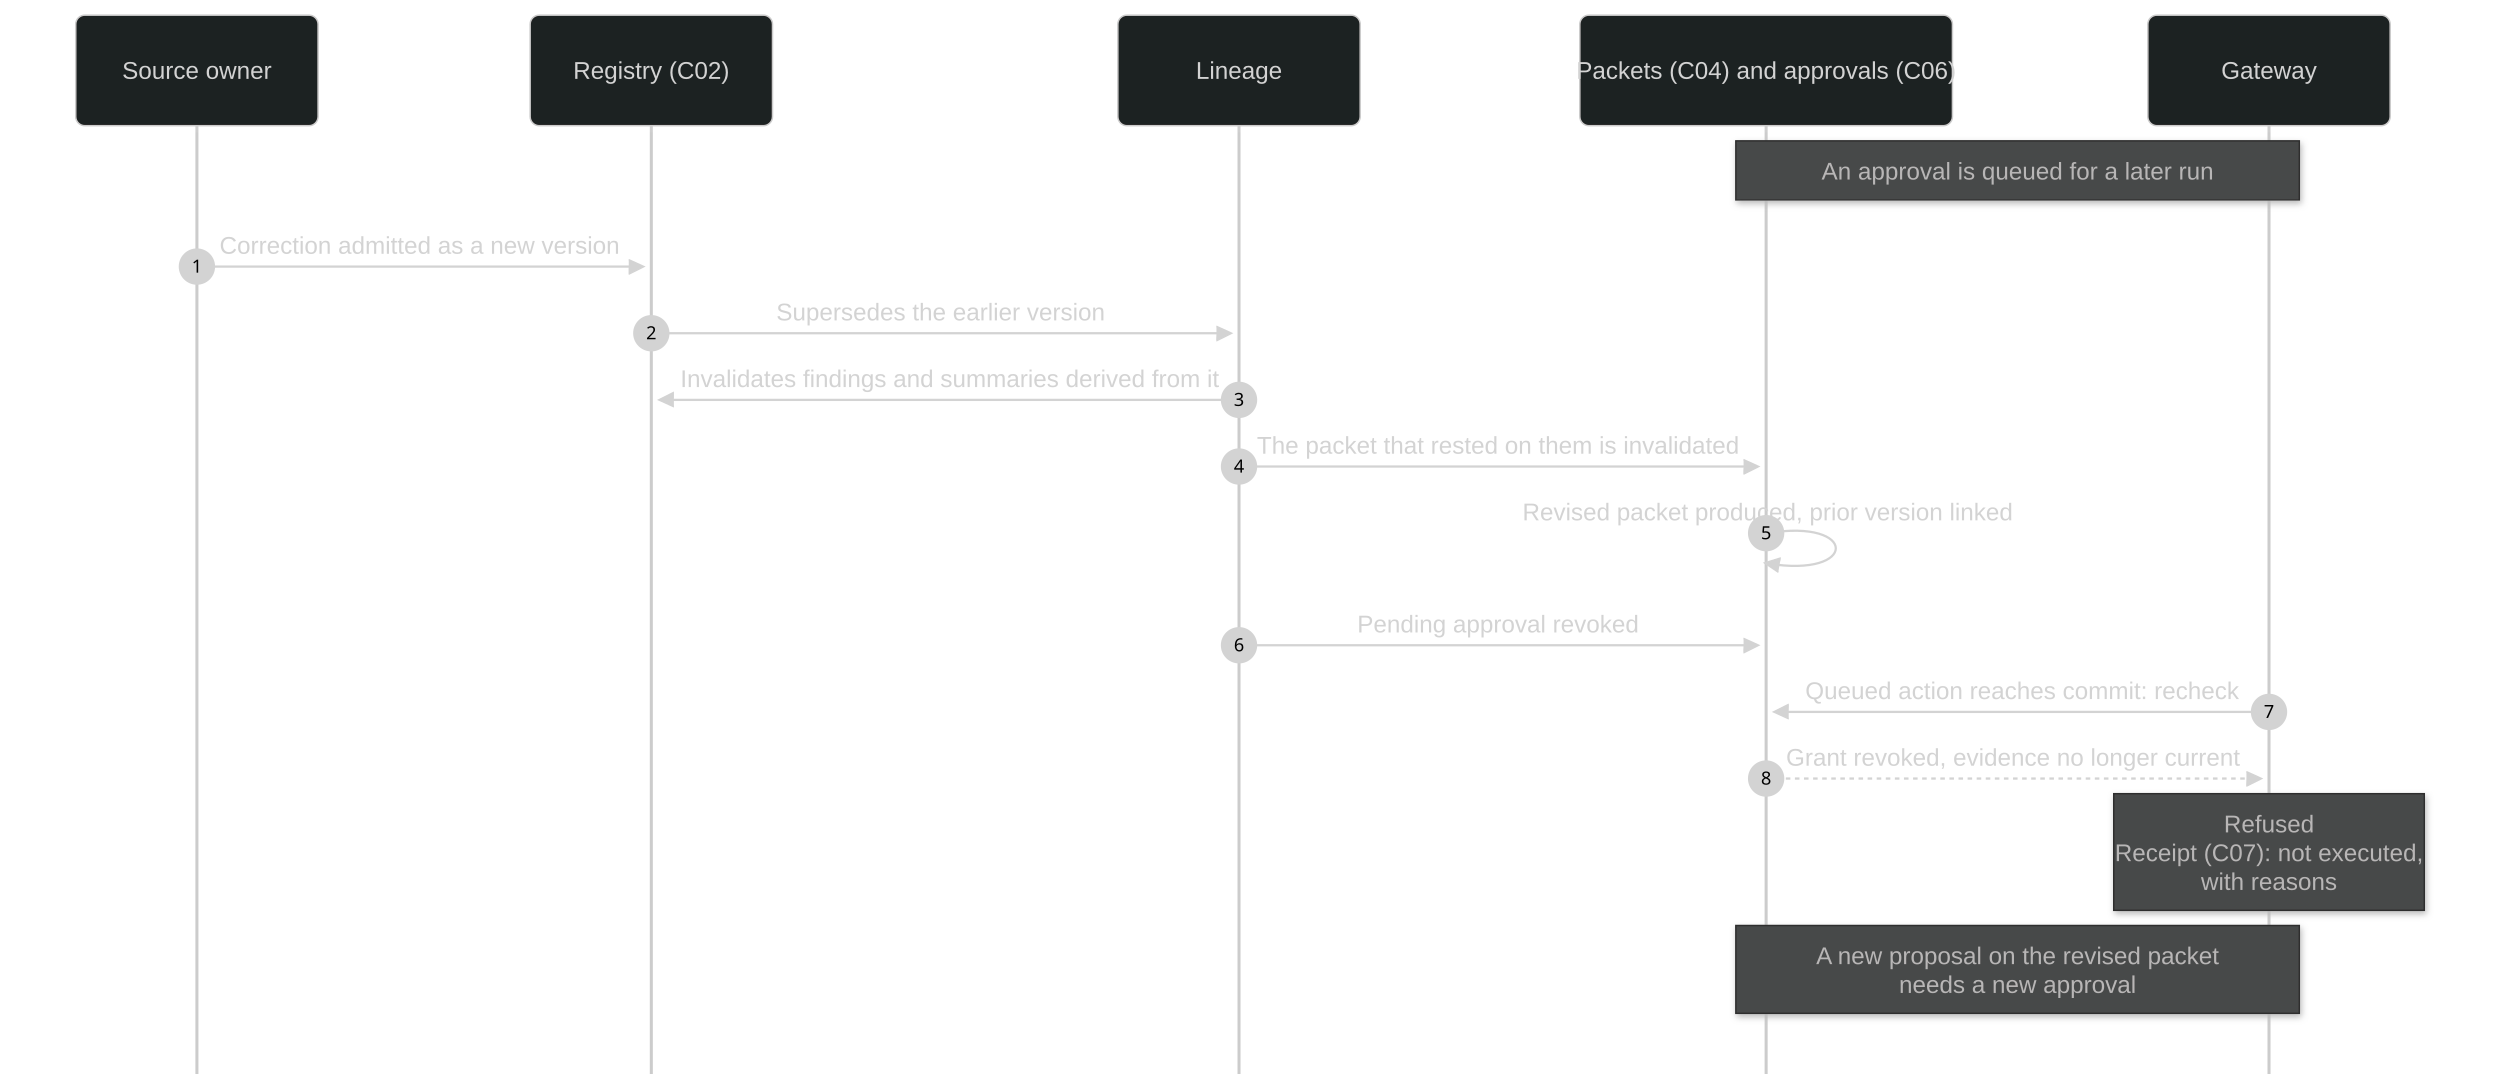
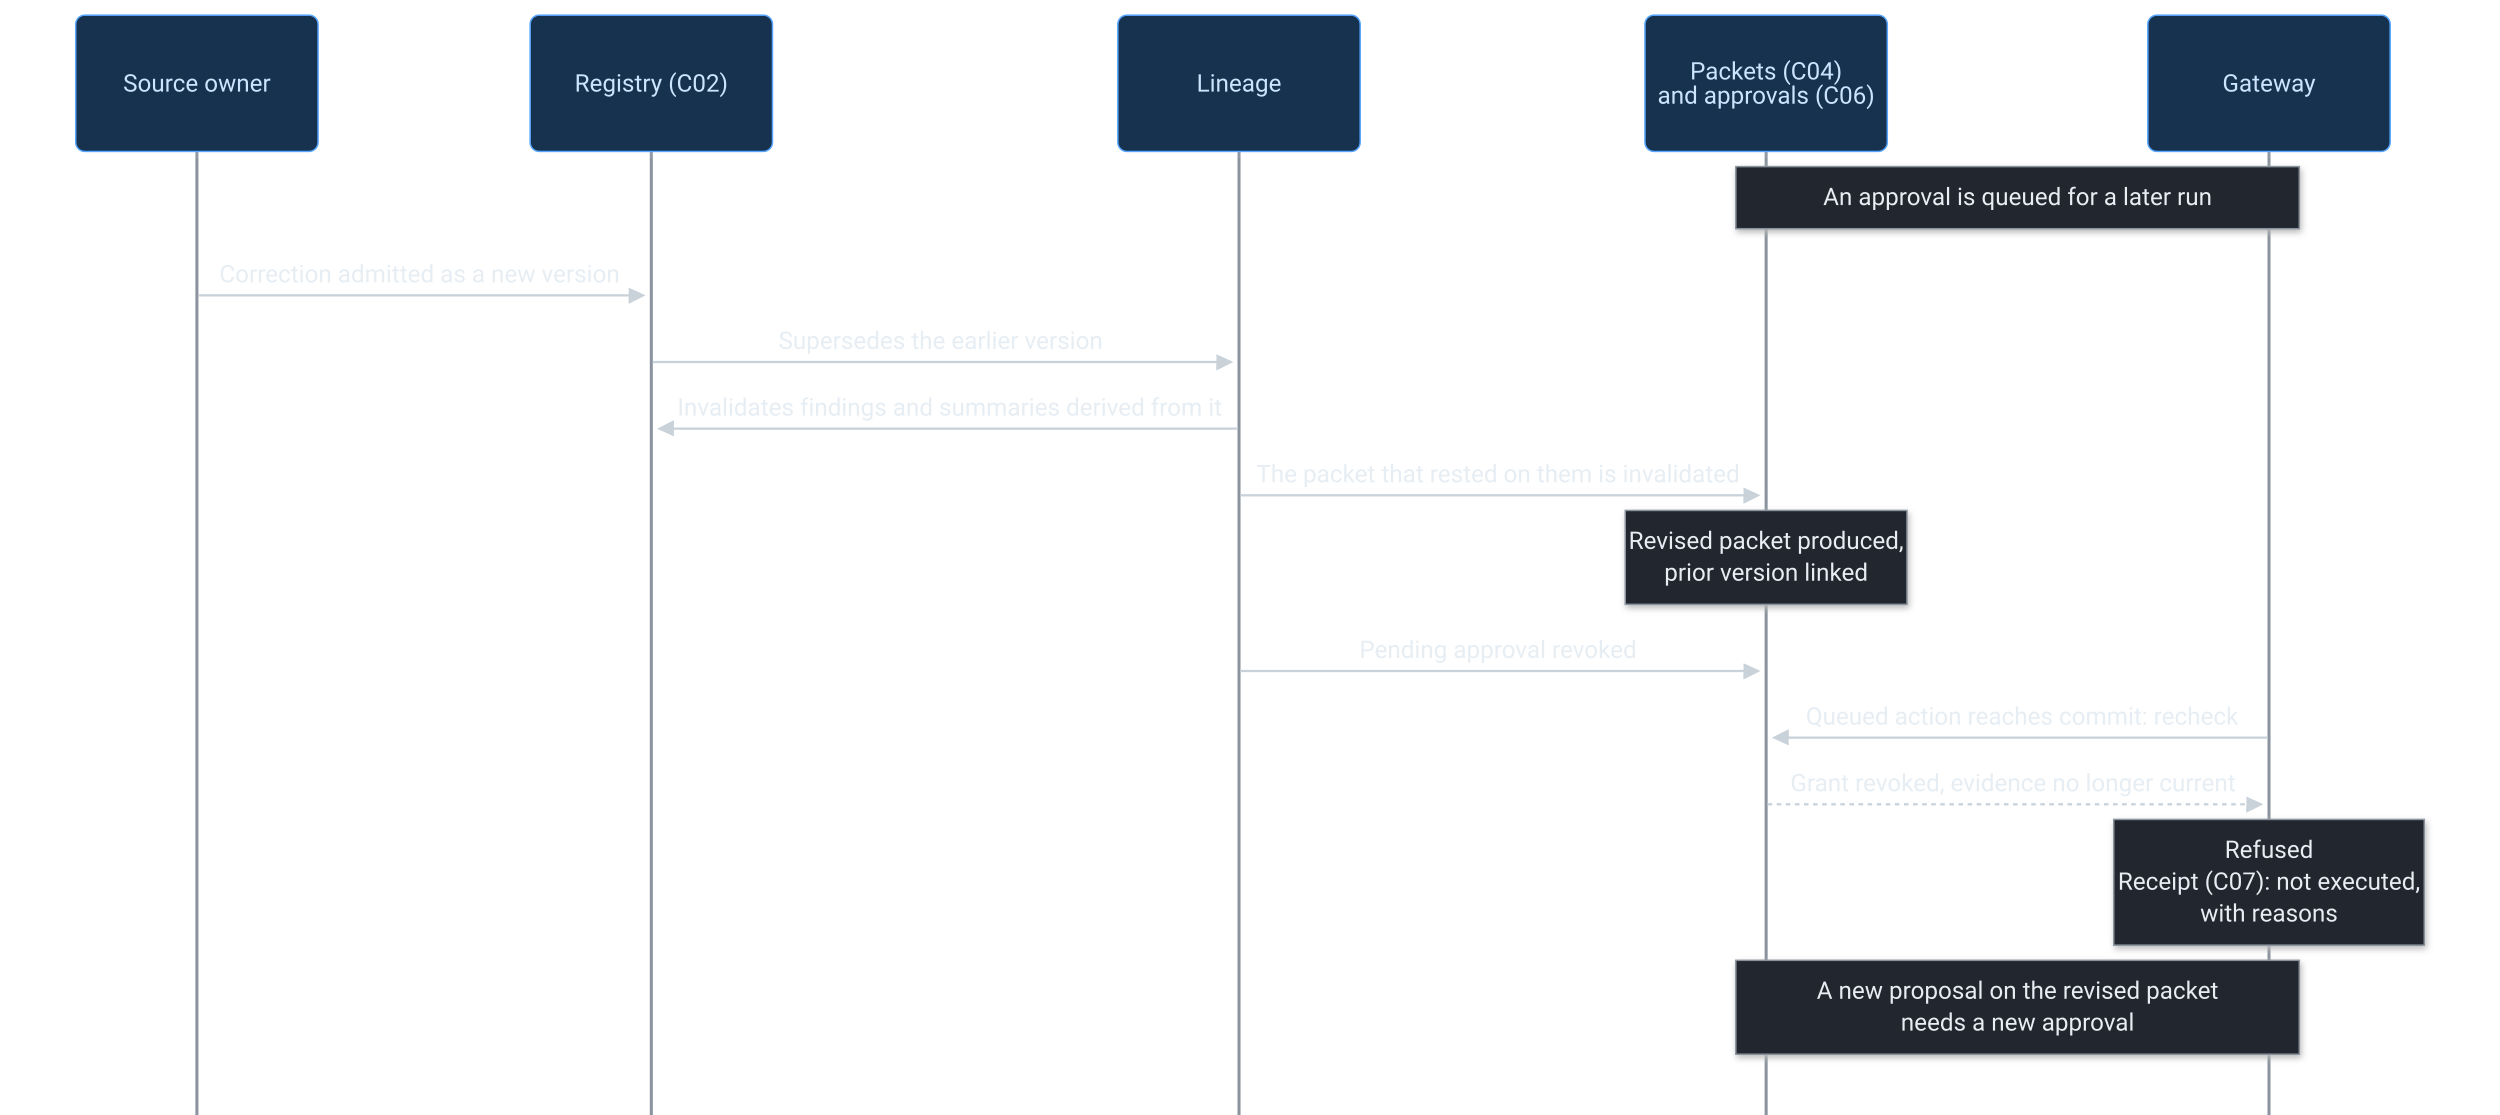
- <svg xmlns="http://www.w3.org/2000/svg" id="my-svg" width="100%" style="max-width: 1650.5px; background-color: rgb(13, 17, 23);" viewBox="-50 -10 1650.5 709" role="graphics-document document" aria-roledescription="sequence" aria-describedby="chart-desc-my-svg" aria-labelledby="chart-title-my-svg">
+ <svg xmlns="http://www.w3.org/2000/svg" id="my-svg" width="100%" style="max-width: 1650.5px; background-color: rgb(13, 17, 23);" viewBox="-50 -10 1650.5 736" role="graphics-document document" aria-roledescription="sequence" aria-describedby="chart-desc-my-svg" aria-labelledby="chart-title-my-svg">
  <g>
-     <line id="actor4" x1="1448" y1="73" x2="1448" y2="2000" class="actor-line 200" stroke-width="0.5px" stroke="#999" name="G" data-et="life-line" data-id="G" />
+     <line id="actor4" x1="1448" y1="90" x2="1448" y2="2000" class="actor-line 200" stroke-width="0.5px" stroke="#999" name="G" data-et="life-line" data-id="G" />
    <g id="root-4" data-look="neo" data-et="participant" data-type="participant" data-id="G">
-       <rect x="1368" y="0" fill="#eaeaea" stroke="#666" width="160" height="73" name="G" rx="6" ry="6" class="actor actor-top" data-look="neo" filter="url(#my-svg-drop-shadow)" />
-       <text x="1448" y="36.5" dominant-baseline="central" alignment-baseline="central" class="actor actor-box" style="text-anchor: middle; font-size: 16px; font-weight: 400;">
+       <rect x="1368" y="0" fill="#eaeaea" stroke="#666" width="160" height="90" name="G" rx="6" ry="6" class="actor actor-top" data-look="neo" filter="url(#my-svg-drop-shadow)" />
+       <text x="1448" y="45" dominant-baseline="central" alignment-baseline="central" class="actor actor-box" style="text-anchor: middle; font-size: 16px; font-weight: 400;">
        <tspan x="1448" dy="0">Gateway</tspan>
      </text>
    </g>
  </g>
  <g>
-     <line id="actor3" x1="1116" y1="73" x2="1116" y2="2000" class="actor-line 200" stroke-width="0.5px" stroke="#999" name="P" data-et="life-line" data-id="P" />
+     <line id="actor3" x1="1116" y1="90" x2="1116" y2="2000" class="actor-line 200" stroke-width="0.5px" stroke="#999" name="P" data-et="life-line" data-id="P" />
    <g id="root-3" data-look="neo" data-et="participant" data-type="participant" data-id="P">
-       <rect x="993" y="0" fill="#eaeaea" stroke="#666" width="246" height="73" name="P" rx="6" ry="6" class="actor actor-top" data-look="neo" filter="url(#my-svg-drop-shadow)" />
-       <text x="1116" y="36.5" dominant-baseline="central" alignment-baseline="central" class="actor actor-box" style="text-anchor: middle; font-size: 16px; font-weight: 400;">
-         <tspan x="1116" dy="0">Packets (C04) and approvals (C06)</tspan>
+       <rect x="1036" y="0" fill="#eaeaea" stroke="#666" width="160" height="90" name="P" rx="6" ry="6" class="actor actor-top" data-look="neo" filter="url(#my-svg-drop-shadow)" />
+       <text x="1116" y="45" dominant-baseline="central" alignment-baseline="central" class="actor actor-box" style="text-anchor: middle; font-size: 16px; font-weight: 400;">
+         <tspan x="1116" dy="-8">Packets (C04)</tspan>
+       </text>
+       <text x="1116" y="45" dominant-baseline="central" alignment-baseline="central" class="actor actor-box" style="text-anchor: middle; font-size: 16px; font-weight: 400;">
+         <tspan x="1116" dy="8">and approvals (C06)</tspan>
      </text>
    </g>
  </g>
  <g>
-     <line id="actor2" x1="768" y1="73" x2="768" y2="2000" class="actor-line 200" stroke-width="0.5px" stroke="#999" name="L" data-et="life-line" data-id="L" />
+     <line id="actor2" x1="768" y1="90" x2="768" y2="2000" class="actor-line 200" stroke-width="0.5px" stroke="#999" name="L" data-et="life-line" data-id="L" />
    <g id="root-2" data-look="neo" data-et="participant" data-type="participant" data-id="L">
-       <rect x="688" y="0" fill="#eaeaea" stroke="#666" width="160" height="73" name="L" rx="6" ry="6" class="actor actor-top" data-look="neo" filter="url(#my-svg-drop-shadow)" />
-       <text x="768" y="36.5" dominant-baseline="central" alignment-baseline="central" class="actor actor-box" style="text-anchor: middle; font-size: 16px; font-weight: 400;">
+       <rect x="688" y="0" fill="#eaeaea" stroke="#666" width="160" height="90" name="L" rx="6" ry="6" class="actor actor-top" data-look="neo" filter="url(#my-svg-drop-shadow)" />
+       <text x="768" y="45" dominant-baseline="central" alignment-baseline="central" class="actor actor-box" style="text-anchor: middle; font-size: 16px; font-weight: 400;">
        <tspan x="768" dy="0">Lineage</tspan>
      </text>
    </g>
  </g>
  <g>
-     <line id="actor1" x1="380" y1="73" x2="380" y2="2000" class="actor-line 200" stroke-width="0.5px" stroke="#999" name="E" data-et="life-line" data-id="E" />
+     <line id="actor1" x1="380" y1="90" x2="380" y2="2000" class="actor-line 200" stroke-width="0.5px" stroke="#999" name="E" data-et="life-line" data-id="E" />
    <g id="root-1" data-look="neo" data-et="participant" data-type="participant" data-id="E">
-       <rect x="300" y="0" fill="#eaeaea" stroke="#666" width="160" height="73" name="E" rx="6" ry="6" class="actor actor-top" data-look="neo" filter="url(#my-svg-drop-shadow)" />
-       <text x="380" y="36.5" dominant-baseline="central" alignment-baseline="central" class="actor actor-box" style="text-anchor: middle; font-size: 16px; font-weight: 400;">
+       <rect x="300" y="0" fill="#eaeaea" stroke="#666" width="160" height="90" name="E" rx="6" ry="6" class="actor actor-top" data-look="neo" filter="url(#my-svg-drop-shadow)" />
+       <text x="380" y="45" dominant-baseline="central" alignment-baseline="central" class="actor actor-box" style="text-anchor: middle; font-size: 16px; font-weight: 400;">
        <tspan x="380" dy="0">Registry (C02)</tspan>
      </text>
    </g>
  </g>
  <g>
-     <line id="actor0" x1="80" y1="73" x2="80" y2="2000" class="actor-line 200" stroke-width="0.5px" stroke="#999" name="S" data-et="life-line" data-id="S" />
+     <line id="actor0" x1="80" y1="90" x2="80" y2="2000" class="actor-line 200" stroke-width="0.5px" stroke="#999" name="S" data-et="life-line" data-id="S" />
    <g id="root-0" data-look="neo" data-et="participant" data-type="participant" data-id="S">
-       <rect x="0" y="0" fill="#eaeaea" stroke="#666" width="160" height="73" name="S" rx="6" ry="6" class="actor actor-top" data-look="neo" filter="url(#my-svg-drop-shadow)" />
-       <text x="80" y="36.5" dominant-baseline="central" alignment-baseline="central" class="actor actor-box" style="text-anchor: middle; font-size: 16px; font-weight: 400;">
+       <rect x="0" y="0" fill="#eaeaea" stroke="#666" width="160" height="90" name="S" rx="6" ry="6" class="actor actor-top" data-look="neo" filter="url(#my-svg-drop-shadow)" />
+       <text x="80" y="45" dominant-baseline="central" alignment-baseline="central" class="actor actor-box" style="text-anchor: middle; font-size: 16px; font-weight: 400;">
        <tspan x="80" dy="0">Source owner</tspan>
      </text>
    </g>
  </g>
-   <style>#my-svg{font-family:"trebuchet ms",verdana,arial,sans-serif;font-size:16px;fill:#ccc;}@keyframes edge-animation-frame{from{stroke-dashoffset:0;}}@keyframes dash{to{stroke-dashoffset:0;}}#my-svg .edge-animation-slow{stroke-dasharray:9,5!important;stroke-dashoffset:900;animation:dash 50s linear infinite;stroke-linecap:round;}#my-svg .edge-animation-fast{stroke-dasharray:9,5!important;stroke-dashoffset:900;animation:dash 20s linear infinite;stroke-linecap:round;}#my-svg .error-icon{fill:#a44141;}#my-svg .error-text{fill:#ddd;stroke:#ddd;}#my-svg .edge-thickness-normal{stroke-width:1px;}#my-svg .edge-thickness-thick{stroke-width:3.5px;}#my-svg .edge-pattern-solid{stroke-dasharray:0;}#my-svg .edge-thickness-invisible{stroke-width:0;fill:none;}#my-svg .edge-pattern-dashed{stroke-dasharray:3;}#my-svg .edge-pattern-dotted{stroke-dasharray:2;}#my-svg .marker{fill:lightgrey;stroke:lightgrey;}#my-svg .marker.cross{stroke:lightgrey;}#my-svg svg{font-family:"trebuchet ms",verdana,arial,sans-serif;font-size:16px;}#my-svg p{margin:0;}#my-svg .actor{stroke:#ccc;fill:#1f2020;stroke-width:1;}#my-svg rect.actor.outer-path[data-look="neo"]{filter:drop-shadow( 1px 2px 2px rgba(185,185,185,1));}#my-svg rect.note[data-look="neo"]{stroke:hsl(180, 0%, 18.353%);fill:hsl(180, 1.587%, 28.353%);filter:drop-shadow( 1px 2px 2px rgba(185,185,185,1));}#my-svg text.actor&gt;tspan{fill:lightgrey;stroke:none;}#my-svg .actor-line{stroke:#ccc;}#my-svg .innerArc{stroke-width:1.5;stroke-dasharray:none;}#my-svg .messageLine0{stroke-width:1.5;stroke-dasharray:none;stroke:lightgrey;}#my-svg .messageLine1{stroke-width:1.5;stroke-dasharray:2,2;stroke:lightgrey;}#my-svg [id$="-arrowhead"] path{fill:lightgrey;stroke:lightgrey;}#my-svg .sequenceNumber{fill:black;}#my-svg [id$="-sequencenumber"]{fill:lightgrey;}#my-svg [id$="-crosshead"] path{fill:lightgrey;stroke:lightgrey;}#my-svg .messageText{fill:lightgrey;stroke:none;}#my-svg .labelBox{stroke:#ccc;fill:#1f2020;filter:drop-shadow( 1px 2px 2px rgba(185,185,185,1));}#my-svg .labelText,#my-svg .labelText&gt;tspan{fill:lightgrey;stroke:none;}#my-svg .loopText,#my-svg .loopText&gt;tspan{fill:lightgrey;stroke:none;}#my-svg .sectionTitle,#my-svg .sectionTitle&gt;tspan{fill:lightgrey;stroke:none;}#my-svg .loopLine{stroke-width:2px;stroke-dasharray:2,2;stroke:#ccc;fill:#ccc;}#my-svg .note{stroke:hsl(180, 0%, 18.353%);fill:hsl(180, 1.587%, 28.353%);}#my-svg .noteText,#my-svg .noteText&gt;tspan{fill:rgb(183.848, 181.552, 181.552);stroke:none;}#my-svg .activation0{fill:hsl(180, 1.587%, 28.353%);stroke:#ccc;}#my-svg .activation1{fill:hsl(180, 1.587%, 28.353%);stroke:#ccc;}#my-svg .activation2{fill:hsl(180, 1.587%, 28.353%);stroke:#ccc;}#my-svg .actorPopupMenu{position:absolute;}#my-svg .actorPopupMenuPanel{position:absolute;fill:#1f2020;box-shadow:0px 8px 16px 0px rgba(0,0,0,0.2);filter:drop-shadow(3px 5px 2px rgb(0 0 0 / 0.4));}#my-svg .actor-man circle,#my-svg line{fill:#1f2020;stroke-width:2px;}#my-svg g rect.rect{filter:drop-shadow( 1px 2px 2px rgba(185,185,185,1));stroke:#ccc;}#my-svg .node .neo-node{stroke:#ccc;}#my-svg [data-look="neo"].node rect,#my-svg [data-look="neo"].cluster rect,#my-svg [data-look="neo"].node polygon{stroke:url(#my-svg-gradient);filter:drop-shadow( 1px 2px 2px rgba(185,185,185,1));}#my-svg [data-look="neo"].swimlane.cluster rect{filter:none;}#my-svg [data-look="neo"].node path{stroke:url(#my-svg-gradient);stroke-width:1px;}#my-svg [data-look="neo"].node .outer-path{filter:drop-shadow( 1px 2px 2px rgba(185,185,185,1));}#my-svg [data-look="neo"].node .neo-line path{stroke:#ccc;filter:none;}#my-svg [data-look="neo"].node circle{stroke:url(#my-svg-gradient);filter:drop-shadow( 1px 2px 2px rgba(185,185,185,1));}#my-svg [data-look="neo"].node circle .state-start{fill:#000000;}#my-svg [data-look="neo"].icon-shape .icon{fill:url(#my-svg-gradient);filter:drop-shadow( 1px 2px 2px rgba(185,185,185,1));}#my-svg [data-look="neo"].icon-shape .icon-neo path{stroke:url(#my-svg-gradient);filter:drop-shadow( 1px 2px 2px rgba(185,185,185,1));}#my-svg :root{--mermaid-font-family:"trebuchet ms",verdana,arial,sans-serif;}</style>
+   <style>#my-svg{font-family:-apple-system,'Segoe UI',Roboto,Helvetica,Arial,sans-serif;font-size:16px;fill:#E6EDF3;}@keyframes edge-animation-frame{from{stroke-dashoffset:0;}}@keyframes dash{to{stroke-dashoffset:0;}}#my-svg .edge-animation-slow{stroke-dasharray:9,5!important;stroke-dashoffset:900;animation:dash 50s linear infinite;stroke-linecap:round;}#my-svg .edge-animation-fast{stroke-dasharray:9,5!important;stroke-dashoffset:900;animation:dash 20s linear infinite;stroke-linecap:round;}#my-svg .error-icon{fill:#a44141;}#my-svg .error-text{fill:#ddd;stroke:#ddd;}#my-svg .edge-thickness-normal{stroke-width:1px;}#my-svg .edge-thickness-thick{stroke-width:3.5px;}#my-svg .edge-pattern-solid{stroke-dasharray:0;}#my-svg .edge-thickness-invisible{stroke-width:0;fill:none;}#my-svg .edge-pattern-dashed{stroke-dasharray:3;}#my-svg .edge-pattern-dotted{stroke-dasharray:2;}#my-svg .marker{fill:#8B949E;stroke:#8B949E;}#my-svg .marker.cross{stroke:#8B949E;}#my-svg svg{font-family:-apple-system,'Segoe UI',Roboto,Helvetica,Arial,sans-serif;font-size:16px;}#my-svg p{margin:0;}#my-svg .actor{stroke:#58A6FF;fill:#12304F;stroke-width:1;}#my-svg rect.actor.outer-path[data-look="neo"]{filter:drop-shadow( 1px 2px 2px rgba(185,185,185,1));}#my-svg rect.note[data-look="neo"]{stroke:#8B949E;fill:#21262D;filter:drop-shadow( 1px 2px 2px rgba(185,185,185,1));}#my-svg text.actor&gt;tspan{fill:#CDE4FF;stroke:none;}#my-svg .actor-line{stroke:#8B949E;}#my-svg .innerArc{stroke-width:1.5;stroke-dasharray:none;}#my-svg .messageLine0{stroke-width:1.5;stroke-dasharray:none;stroke:#C9D1D9;}#my-svg .messageLine1{stroke-width:1.5;stroke-dasharray:2,2;stroke:#C9D1D9;}#my-svg [id$="-arrowhead"] path{fill:#C9D1D9;stroke:#C9D1D9;}#my-svg .sequenceNumber{fill:black;}#my-svg [id$="-sequencenumber"]{fill:#C9D1D9;}#my-svg [id$="-crosshead"] path{fill:#C9D1D9;stroke:#C9D1D9;}#my-svg .messageText{fill:#E6EDF3;stroke:none;}#my-svg .labelBox{stroke:#8B949E;fill:#161B22;filter:drop-shadow( 1px 2px 2px rgba(185,185,185,1));}#my-svg .labelText,#my-svg .labelText&gt;tspan{fill:#E6EDF3;stroke:none;}#my-svg .loopText,#my-svg .loopText&gt;tspan{fill:#E6EDF3;stroke:none;}#my-svg .sectionTitle,#my-svg .sectionTitle&gt;tspan{fill:#E6EDF3;stroke:none;}#my-svg .loopLine{stroke-width:2px;stroke-dasharray:2,2;stroke:#8B949E;fill:#8B949E;}#my-svg .note{stroke:#8B949E;fill:#21262D;}#my-svg .noteText,#my-svg .noteText&gt;tspan{fill:#E6EDF3;stroke:none;}#my-svg .activation0{fill:hsl(180, 1.587%, 28.353%);stroke:#ccc;}#my-svg .activation1{fill:hsl(180, 1.587%, 28.353%);stroke:#ccc;}#my-svg .activation2{fill:hsl(180, 1.587%, 28.353%);stroke:#ccc;}#my-svg .actorPopupMenu{position:absolute;}#my-svg .actorPopupMenuPanel{position:absolute;fill:#12304F;box-shadow:0px 8px 16px 0px rgba(0,0,0,0.2);filter:drop-shadow(3px 5px 2px rgb(0 0 0 / 0.4));}#my-svg .actor-man circle,#my-svg line{fill:#12304F;stroke-width:2px;}#my-svg g rect.rect{filter:drop-shadow( 1px 2px 2px rgba(185,185,185,1));stroke:#ccc;}#my-svg .node .neo-node{stroke:#ccc;}#my-svg [data-look="neo"].node rect,#my-svg [data-look="neo"].cluster rect,#my-svg [data-look="neo"].node polygon{stroke:url(#my-svg-gradient);filter:drop-shadow( 1px 2px 2px rgba(185,185,185,1));}#my-svg [data-look="neo"].swimlane.cluster rect{filter:none;}#my-svg [data-look="neo"].node path{stroke:url(#my-svg-gradient);stroke-width:1px;}#my-svg [data-look="neo"].node .outer-path{filter:drop-shadow( 1px 2px 2px rgba(185,185,185,1));}#my-svg [data-look="neo"].node .neo-line path{stroke:#ccc;filter:none;}#my-svg [data-look="neo"].node circle{stroke:url(#my-svg-gradient);filter:drop-shadow( 1px 2px 2px rgba(185,185,185,1));}#my-svg [data-look="neo"].node circle .state-start{fill:#000000;}#my-svg [data-look="neo"].icon-shape .icon{fill:url(#my-svg-gradient);filter:drop-shadow( 1px 2px 2px rgba(185,185,185,1));}#my-svg [data-look="neo"].icon-shape .icon-neo path{stroke:url(#my-svg-gradient);filter:drop-shadow( 1px 2px 2px rgba(185,185,185,1));}#my-svg :root{--mermaid-font-family:"trebuchet ms",verdana,arial,sans-serif;}</style>
  <g />
  <defs>
    <symbol id="my-svg-computer" width="24" height="24">
      <path transform="scale(.5)" d="M2 2v13h20v-13h-20zm18 11h-16v-9h16v9zm-10.228 6l.466-1h3.524l.467 1h-4.457zm14.228 3h-24l2-6h2.104l-1.33 4h18.45l-1.297-4h2.073l2 6zm-5-10h-14v-7h14v7z" />
    </symbol>
  </defs>
  <defs>
    <symbol id="my-svg-database" fill-rule="evenodd" clip-rule="evenodd">
      <path transform="scale(.5)" d="M12.258.001l.256.004.255.005.253.008.251.01.249.012.247.015.246.016.242.019.241.02.239.023.236.024.233.027.231.028.229.031.225.032.223.034.22.036.217.038.214.04.211.041.208.043.205.045.201.046.198.048.194.05.191.051.187.053.183.054.18.056.175.057.172.059.168.06.163.061.16.063.155.064.15.066.074.033.073.033.071.034.07.034.069.035.068.035.067.035.066.035.064.036.064.036.062.036.06.036.06.037.058.037.058.037.055.038.055.038.053.038.052.038.051.039.05.039.048.039.047.039.045.04.044.04.043.04.041.04.04.041.039.041.037.041.036.041.034.041.033.042.032.042.03.042.029.042.027.042.026.043.024.043.023.043.021.043.02.043.018.044.017.043.015.044.013.044.012.044.011.045.009.044.007.045.006.045.004.045.002.045.001.045v17l-.001.045-.002.045-.004.045-.006.045-.007.045-.009.044-.011.045-.012.044-.013.044-.015.044-.017.043-.018.044-.02.043-.021.043-.023.043-.024.043-.026.043-.027.042-.029.042-.03.042-.032.042-.033.042-.034.041-.036.041-.037.041-.039.041-.04.041-.041.04-.043.04-.044.04-.045.04-.047.039-.048.039-.05.039-.051.039-.052.038-.053.038-.055.038-.055.038-.058.037-.058.037-.06.037-.06.036-.062.036-.064.036-.064.036-.066.035-.067.035-.068.035-.069.035-.07.034-.071.034-.073.033-.074.033-.15.066-.155.064-.16.063-.163.061-.168.06-.172.059-.175.057-.18.056-.183.054-.187.053-.191.051-.194.05-.198.048-.201.046-.205.045-.208.043-.211.041-.214.04-.217.038-.22.036-.223.034-.225.032-.229.031-.231.028-.233.027-.236.024-.239.023-.241.02-.242.019-.246.016-.247.015-.249.012-.251.01-.253.008-.255.005-.256.004-.258.001-.258-.001-.256-.004-.255-.005-.253-.008-.251-.01-.249-.012-.247-.015-.245-.016-.243-.019-.241-.02-.238-.023-.236-.024-.234-.027-.231-.028-.228-.031-.226-.032-.223-.034-.22-.036-.217-.038-.214-.04-.211-.041-.208-.043-.204-.045-.201-.046-.198-.048-.195-.05-.19-.051-.187-.053-.184-.054-.179-.056-.176-.057-.172-.059-.167-.06-.164-.061-.159-.063-.155-.064-.151-.066-.074-.033-.072-.033-.072-.034-.07-.034-.069-.035-.068-.035-.067-.035-.066-.035-.064-.036-.063-.036-.062-.036-.061-.036-.06-.037-.058-.037-.057-.037-.056-.038-.055-.038-.053-.038-.052-.038-.051-.039-.049-.039-.049-.039-.046-.039-.046-.04-.044-.04-.043-.04-.041-.04-.04-.041-.039-.041-.037-.041-.036-.041-.034-.041-.033-.042-.032-.042-.03-.042-.029-.042-.027-.042-.026-.043-.024-.043-.023-.043-.021-.043-.02-.043-.018-.044-.017-.043-.015-.044-.013-.044-.012-.044-.011-.045-.009-.044-.007-.045-.006-.045-.004-.045-.002-.045-.001-.045v-17l.001-.045.002-.045.004-.045.006-.045.007-.045.009-.044.011-.045.012-.044.013-.044.015-.044.017-.043.018-.044.02-.043.021-.043.023-.043.024-.043.026-.043.027-.042.029-.042.03-.042.032-.042.033-.042.034-.041.036-.041.037-.041.039-.041.04-.041.041-.04.043-.04.044-.04.046-.04.046-.039.049-.039.049-.039.051-.039.052-.038.053-.038.055-.038.056-.038.057-.037.058-.037.06-.037.061-.036.062-.036.063-.036.064-.036.066-.035.067-.035.068-.035.069-.035.07-.034.072-.034.072-.033.074-.033.151-.066.155-.064.159-.063.164-.061.167-.06.172-.059.176-.057.179-.056.184-.054.187-.053.19-.051.195-.05.198-.048.201-.046.204-.045.208-.043.211-.041.214-.04.217-.038.22-.036.223-.034.226-.032.228-.031.231-.028.234-.027.236-.024.238-.023.241-.02.243-.019.245-.016.247-.015.249-.012.251-.01.253-.008.255-.005.256-.004.258-.001.258.001zm-9.258 20.499v.01l.001.021.003.021.004.022.005.021.006.022.007.022.009.023.01.022.011.023.012.023.013.023.015.023.016.024.017.023.018.024.019.024.021.024.022.025.023.024.024.025.052.049.056.05.061.051.066.051.07.051.075.051.079.052.084.052.088.052.092.052.097.052.102.051.105.052.11.052.114.051.119.051.123.051.127.05.131.05.135.05.139.048.144.049.147.047.152.047.155.047.16.045.163.045.167.043.171.043.176.041.178.041.183.039.187.039.19.037.194.035.197.035.202.033.204.031.209.03.212.029.216.027.219.025.222.024.226.021.23.02.233.018.236.016.24.015.243.012.246.01.249.008.253.005.256.004.259.001.26-.001.257-.004.254-.005.25-.008.247-.011.244-.012.241-.014.237-.016.233-.018.231-.021.226-.021.224-.024.22-.026.216-.027.212-.028.21-.031.205-.031.202-.034.198-.034.194-.036.191-.037.187-.039.183-.04.179-.04.175-.042.172-.043.168-.044.163-.045.16-.046.155-.046.152-.047.148-.048.143-.049.139-.049.136-.05.131-.05.126-.05.123-.051.118-.052.114-.051.11-.052.106-.052.101-.052.096-.052.092-.052.088-.053.083-.051.079-.052.074-.052.07-.051.065-.051.06-.051.056-.05.051-.05.023-.024.023-.025.021-.024.02-.024.019-.024.018-.024.017-.024.015-.023.014-.024.013-.023.012-.023.01-.023.01-.022.008-.022.006-.022.006-.022.004-.022.004-.021.001-.021.001-.021v-4.127l-.077.055-.08.053-.083.054-.085.053-.087.052-.09.052-.093.051-.095.05-.097.05-.1.049-.102.049-.105.048-.106.047-.109.047-.111.046-.114.045-.115.045-.118.044-.12.043-.122.042-.124.042-.126.041-.128.04-.13.04-.132.038-.134.038-.135.037-.138.037-.139.035-.142.035-.143.034-.144.033-.147.032-.148.031-.15.03-.151.03-.153.029-.154.027-.156.027-.158.026-.159.025-.161.024-.162.023-.163.022-.165.021-.166.02-.167.019-.169.018-.169.017-.171.016-.173.015-.173.014-.175.013-.175.012-.177.011-.178.01-.179.008-.179.008-.181.006-.182.005-.182.004-.184.003-.184.002h-.37l-.184-.002-.184-.003-.182-.004-.182-.005-.181-.006-.179-.008-.179-.008-.178-.01-.176-.011-.176-.012-.175-.013-.173-.014-.172-.015-.171-.016-.17-.017-.169-.018-.167-.019-.166-.02-.165-.021-.163-.022-.162-.023-.161-.024-.159-.025-.157-.026-.156-.027-.155-.027-.153-.029-.151-.03-.15-.03-.148-.031-.146-.032-.145-.033-.143-.034-.141-.035-.14-.035-.137-.037-.136-.037-.134-.038-.132-.038-.13-.04-.128-.04-.126-.041-.124-.042-.122-.042-.12-.044-.117-.043-.116-.045-.113-.045-.112-.046-.109-.047-.106-.047-.105-.048-.102-.049-.1-.049-.097-.05-.095-.05-.093-.052-.09-.051-.087-.052-.085-.053-.083-.054-.08-.054-.077-.054v4.127zm0-5.654v.011l.001.021.003.021.004.021.005.022.006.022.007.022.009.022.01.022.011.023.012.023.013.023.015.024.016.023.017.024.018.024.019.024.021.024.022.024.023.025.024.024.052.05.056.05.061.05.066.051.07.051.075.052.079.051.084.052.088.052.092.052.097.052.102.052.105.052.11.051.114.051.119.052.123.05.127.051.131.05.135.049.139.049.144.048.147.048.152.047.155.046.16.045.163.045.167.044.171.042.176.042.178.04.183.04.187.038.19.037.194.036.197.034.202.033.204.032.209.03.212.028.216.027.219.025.222.024.226.022.23.02.233.018.236.016.24.014.243.012.246.01.249.008.253.006.256.003.259.001.26-.001.257-.003.254-.006.25-.008.247-.01.244-.012.241-.015.237-.016.233-.018.231-.02.226-.022.224-.024.22-.025.216-.027.212-.029.21-.03.205-.032.202-.033.198-.035.194-.036.191-.037.187-.039.183-.039.179-.041.175-.042.172-.043.168-.044.163-.045.16-.045.155-.047.152-.047.148-.048.143-.048.139-.05.136-.049.131-.05.126-.051.123-.051.118-.051.114-.052.11-.052.106-.052.101-.052.096-.052.092-.052.088-.052.083-.052.079-.052.074-.051.07-.052.065-.051.06-.05.056-.051.051-.049.023-.025.023-.024.021-.025.02-.024.019-.024.018-.024.017-.024.015-.023.014-.023.013-.024.012-.022.01-.023.01-.023.008-.022.006-.022.006-.022.004-.021.004-.022.001-.021.001-.021v-4.139l-.077.054-.08.054-.083.054-.085.052-.087.053-.09.051-.093.051-.095.051-.097.05-.1.049-.102.049-.105.048-.106.047-.109.047-.111.046-.114.045-.115.044-.118.044-.12.044-.122.042-.124.042-.126.041-.128.04-.13.039-.132.039-.134.038-.135.037-.138.036-.139.036-.142.035-.143.033-.144.033-.147.033-.148.031-.15.03-.151.03-.153.028-.154.028-.156.027-.158.026-.159.025-.161.024-.162.023-.163.022-.165.021-.166.02-.167.019-.169.018-.169.017-.171.016-.173.015-.173.014-.175.013-.175.012-.177.011-.178.009-.179.009-.179.007-.181.007-.182.005-.182.004-.184.003-.184.002h-.37l-.184-.002-.184-.003-.182-.004-.182-.005-.181-.007-.179-.007-.179-.009-.178-.009-.176-.011-.176-.012-.175-.013-.173-.014-.172-.015-.171-.016-.17-.017-.169-.018-.167-.019-.166-.02-.165-.021-.163-.022-.162-.023-.161-.024-.159-.025-.157-.026-.156-.027-.155-.028-.153-.028-.151-.03-.15-.03-.148-.031-.146-.033-.145-.033-.143-.033-.141-.035-.14-.036-.137-.036-.136-.037-.134-.038-.132-.039-.13-.039-.128-.04-.126-.041-.124-.042-.122-.043-.12-.043-.117-.044-.116-.044-.113-.046-.112-.046-.109-.046-.106-.047-.105-.048-.102-.049-.1-.049-.097-.05-.095-.051-.093-.051-.09-.051-.087-.053-.085-.052-.083-.054-.08-.054-.077-.054v4.139zm0-5.666v.011l.001.02.003.022.004.021.005.022.006.021.007.022.009.023.01.022.011.023.012.023.013.023.015.023.016.024.017.024.018.023.019.024.021.025.022.024.023.024.024.025.052.05.056.05.061.05.066.051.07.051.075.052.079.051.084.052.088.052.092.052.097.052.102.052.105.051.11.052.114.051.119.051.123.051.127.05.131.05.135.05.139.049.144.048.147.048.152.047.155.046.16.045.163.045.167.043.171.043.176.042.178.04.183.04.187.038.19.037.194.036.197.034.202.033.204.032.209.03.212.028.216.027.219.025.222.024.226.021.23.02.233.018.236.017.24.014.243.012.246.01.249.008.253.006.256.003.259.001.26-.001.257-.003.254-.006.25-.008.247-.01.244-.013.241-.014.237-.016.233-.018.231-.02.226-.022.224-.024.22-.025.216-.027.212-.029.21-.03.205-.032.202-.033.198-.035.194-.036.191-.037.187-.039.183-.039.179-.041.175-.042.172-.043.168-.044.163-.045.16-.045.155-.047.152-.047.148-.048.143-.049.139-.049.136-.049.131-.051.126-.05.123-.051.118-.052.114-.051.11-.052.106-.052.101-.052.096-.052.092-.052.088-.052.083-.052.079-.052.074-.052.07-.051.065-.051.06-.051.056-.05.051-.049.023-.025.023-.025.021-.024.02-.024.019-.024.018-.024.017-.024.015-.023.014-.024.013-.023.012-.023.01-.022.01-.023.008-.022.006-.022.006-.022.004-.022.004-.021.001-.021.001-.021v-4.153l-.077.054-.08.054-.083.053-.085.053-.087.053-.09.051-.093.051-.095.051-.097.05-.1.049-.102.048-.105.048-.106.048-.109.046-.111.046-.114.046-.115.044-.118.044-.12.043-.122.043-.124.042-.126.041-.128.04-.13.039-.132.039-.134.038-.135.037-.138.036-.139.036-.142.034-.143.034-.144.033-.147.032-.148.032-.15.03-.151.03-.153.028-.154.028-.156.027-.158.026-.159.024-.161.024-.162.023-.163.023-.165.021-.166.02-.167.019-.169.018-.169.017-.171.016-.173.015-.173.014-.175.013-.175.012-.177.01-.178.01-.179.009-.179.007-.181.006-.182.006-.182.004-.184.003-.184.001-.185.001-.185-.001-.184-.001-.184-.003-.182-.004-.182-.006-.181-.006-.179-.007-.179-.009-.178-.01-.176-.01-.176-.012-.175-.013-.173-.014-.172-.015-.171-.016-.17-.017-.169-.018-.167-.019-.166-.02-.165-.021-.163-.023-.162-.023-.161-.024-.159-.024-.157-.026-.156-.027-.155-.028-.153-.028-.151-.03-.15-.03-.148-.032-.146-.032-.145-.033-.143-.034-.141-.034-.14-.036-.137-.036-.136-.037-.134-.038-.132-.039-.13-.039-.128-.041-.126-.041-.124-.041-.122-.043-.12-.043-.117-.044-.116-.044-.113-.046-.112-.046-.109-.046-.106-.048-.105-.048-.102-.048-.1-.05-.097-.049-.095-.051-.093-.051-.09-.052-.087-.052-.085-.053-.083-.053-.08-.054-.077-.054v4.153zm8.74-8.179l-.257.004-.254.005-.25.008-.247.011-.244.012-.241.014-.237.016-.233.018-.231.021-.226.022-.224.023-.22.026-.216.027-.212.028-.21.031-.205.032-.202.033-.198.034-.194.036-.191.038-.187.038-.183.04-.179.041-.175.042-.172.043-.168.043-.163.045-.16.046-.155.046-.152.048-.148.048-.143.048-.139.049-.136.05-.131.05-.126.051-.123.051-.118.051-.114.052-.11.052-.106.052-.101.052-.096.052-.092.052-.088.052-.083.052-.079.052-.074.051-.07.052-.065.051-.06.05-.056.05-.051.05-.023.025-.023.024-.021.024-.02.025-.019.024-.018.024-.017.023-.015.024-.014.023-.013.023-.012.023-.01.023-.01.022-.008.022-.006.023-.006.021-.004.022-.004.021-.001.021-.001.021.001.021.001.021.004.021.004.022.006.021.006.023.008.022.01.022.01.023.012.023.013.023.014.023.015.024.017.023.018.024.019.024.02.025.021.024.023.024.023.025.051.05.056.05.06.05.065.051.07.052.074.051.079.052.083.052.088.052.092.052.096.052.101.052.106.052.11.052.114.052.118.051.123.051.126.051.131.05.136.05.139.049.143.048.148.048.152.048.155.046.16.046.163.045.168.043.172.043.175.042.179.041.183.04.187.038.191.038.194.036.198.034.202.033.205.032.21.031.212.028.216.027.22.026.224.023.226.022.231.021.233.018.237.016.241.014.244.012.247.011.25.008.254.005.257.004.26.001.26-.001.257-.004.254-.005.25-.008.247-.011.244-.012.241-.014.237-.016.233-.018.231-.021.226-.022.224-.023.22-.026.216-.027.212-.028.21-.031.205-.032.202-.033.198-.034.194-.036.191-.038.187-.038.183-.04.179-.041.175-.042.172-.043.168-.043.163-.045.16-.046.155-.046.152-.048.148-.048.143-.048.139-.049.136-.05.131-.05.126-.051.123-.051.118-.051.114-.052.11-.052.106-.052.101-.052.096-.052.092-.052.088-.052.083-.052.079-.052.074-.051.07-.052.065-.051.06-.05.056-.05.051-.05.023-.025.023-.024.021-.024.02-.025.019-.024.018-.024.017-.023.015-.024.014-.023.013-.023.012-.023.01-.023.01-.022.008-.022.006-.023.006-.021.004-.022.004-.021.001-.021.001-.021-.001-.021-.001-.021-.004-.021-.004-.022-.006-.021-.006-.023-.008-.022-.01-.022-.01-.023-.012-.023-.013-.023-.014-.023-.015-.024-.017-.023-.018-.024-.019-.024-.02-.025-.021-.024-.023-.024-.023-.025-.051-.05-.056-.05-.06-.05-.065-.051-.07-.052-.074-.051-.079-.052-.083-.052-.088-.052-.092-.052-.096-.052-.101-.052-.106-.052-.11-.052-.114-.052-.118-.051-.123-.051-.126-.051-.131-.05-.136-.05-.139-.049-.143-.048-.148-.048-.152-.048-.155-.046-.16-.046-.163-.045-.168-.043-.172-.043-.175-.042-.179-.041-.183-.04-.187-.038-.191-.038-.194-.036-.198-.034-.202-.033-.205-.032-.21-.031-.212-.028-.216-.027-.22-.026-.224-.023-.226-.022-.231-.021-.233-.018-.237-.016-.241-.014-.244-.012-.247-.011-.25-.008-.254-.005-.257-.004-.26-.001-.26.001z" />
    </symbol>
  </defs>
  <defs>
    <symbol id="my-svg-clock" width="24" height="24">
      <path transform="scale(.5)" d="M12 2c5.514 0 10 4.486 10 10s-4.486 10-10 10-10-4.486-10-10 4.486-10 10-10zm0-2c-6.627 0-12 5.373-12 12s5.373 12 12 12 12-5.373 12-12-5.373-12-12-12zm5.848 12.459c.202.038.202.333.001.372-1.907.361-6.045 1.111-6.547 1.111-.719 0-1.301-.582-1.301-1.301 0-.512.77-5.447 1.125-7.445.034-.192.312-.181.343.014l.985 6.238 5.394 1.011z" />
    </symbol>
  </defs>
  <defs>
    <marker id="my-svg-arrowhead" refX="7.9" refY="5" markerUnits="userSpaceOnUse" markerWidth="12" markerHeight="12" orient="auto-start-reverse">
      <path d="M -1 0 L 10 5 L 0 10 z" />
    </marker>
  </defs>
  <defs>
    <marker id="my-svg-crosshead" markerWidth="15" markerHeight="8" orient="auto" refX="4" refY="4.5">
      <path fill="none" stroke="#000000" stroke-width="1pt" d="M 1,2 L 6,7 M 6,2 L 1,7" style="stroke-dasharray: 0, 0;" />
    </marker>
  </defs>
  <defs>
    <marker id="my-svg-filled-head" refX="15.5" refY="7" markerWidth="20" markerHeight="28" orient="auto">
      <path d="M 18,7 L9,13 L14,7 L9,1 Z" />
    </marker>
  </defs>
  <defs>
    <marker id="my-svg-sequencenumber" refX="15" refY="15" markerWidth="60" markerHeight="40" orient="auto">
      <circle cx="15" cy="15" r="6" />
    </marker>
  </defs>
  <defs>
    <marker id="my-svg-solidTopArrowHead" refX="7.9" refY="7.25" markerUnits="userSpaceOnUse" markerWidth="12" markerHeight="12" orient="auto-start-reverse">
      <path d="M 0 0 L 10 8 L 0 8 z" />
    </marker>
  </defs>
  <defs>
    <marker id="my-svg-solidBottomArrowHead" refX="7.9" refY="0.75" markerUnits="userSpaceOnUse" markerWidth="12" markerHeight="12" orient="auto-start-reverse">
      <path d="M 0 0 L 10 0 L 0 8 z" />
    </marker>
  </defs>
  <defs>
    <marker id="my-svg-stickTopArrowHead" refX="7.5" refY="7" markerUnits="userSpaceOnUse" markerWidth="12" markerHeight="12" orient="auto-start-reverse">
      <path d="M 0 0 L 7 7" stroke="black" stroke-width="1.5" fill="none" />
    </marker>
  </defs>
  <defs>
    <marker id="my-svg-stickBottomArrowHead" refX="7.5" refY="0" markerUnits="userSpaceOnUse" markerWidth="12" markerHeight="12" orient="auto-start-reverse">
      <path d="M 0 7 L 7 0" stroke="black" stroke-width="1.5" fill="none" />
    </marker>
  </defs>
  <defs>
    <filter id="my-svg-drop-shadow" height="130%" width="130%">
      <feDropShadow dx="4" dy="4" stdDeviation="0" flood-opacity="0.06" flood-color="#FFFFFF" />
    </filter>
  </defs>
-   <g data-et="note" data-id="i1">
-     <rect x="1096" y="83" fill="#EDF2AE" stroke="#666" width="372" height="39" class="note" data-look="neo" />
-     <text x="1282" y="88" text-anchor="middle" dominant-baseline="middle" alignment-baseline="middle" class="noteText" dy="1em" style="font-size: 16px; font-weight: 400;">
+   <g data-et="note" data-id="i0">
+     <rect x="1096" y="100" fill="#EDF2AE" stroke="#666" width="372" height="41" class="note" data-look="neo" />
+     <text x="1282" y="105" text-anchor="middle" dominant-baseline="middle" alignment-baseline="middle" class="noteText" dy="1em" style="font-size: 16px; font-weight: 400;">
      <tspan x="1282">An approval is queued for a later run</tspan>
    </text>
  </g>
-   <g data-et="note" data-id="i10">
-     <rect x="1345.5" y="514" fill="#EDF2AE" stroke="#666" width="205" height="77" class="note" data-look="neo" />
-     <text x="1448" y="519" text-anchor="middle" dominant-baseline="middle" alignment-baseline="middle" class="noteText" dy="1em" style="font-size: 16px; font-weight: 400;">
+   <g data-et="note" data-id="i5">
+     <rect x="1023" y="327" fill="#EDF2AE" stroke="#666" width="186" height="62" class="note" data-look="neo" />
+     <text x="1116" y="332" text-anchor="middle" dominant-baseline="middle" alignment-baseline="middle" class="noteText" dy="1em" style="font-size: 16px; font-weight: 400;">
+       <tspan x="1116">Revised packet produced,</tspan>
+     </text>
+     <text x="1116" y="353" text-anchor="middle" dominant-baseline="middle" alignment-baseline="middle" class="noteText" dy="1em" style="font-size: 16px; font-weight: 400;">
+       <tspan x="1116">prior version linked</tspan>
+     </text>
+   </g>
+   <g data-et="note" data-id="i9">
+     <rect x="1345.5" y="531" fill="#EDF2AE" stroke="#666" width="205" height="83" class="note" data-look="neo" />
+     <text x="1448" y="536" text-anchor="middle" dominant-baseline="middle" alignment-baseline="middle" class="noteText" dy="1em" style="font-size: 16px; font-weight: 400;">
      <tspan x="1448">Refused</tspan>
    </text>
-     <text x="1448" y="538" text-anchor="middle" dominant-baseline="middle" alignment-baseline="middle" class="noteText" dy="1em" style="font-size: 16px; font-weight: 400;">
+     <text x="1448" y="557" text-anchor="middle" dominant-baseline="middle" alignment-baseline="middle" class="noteText" dy="1em" style="font-size: 16px; font-weight: 400;">
      <tspan x="1448">Receipt (C07): not executed,</tspan>
    </text>
-     <text x="1448" y="557" text-anchor="middle" dominant-baseline="middle" alignment-baseline="middle" class="noteText" dy="1em" style="font-size: 16px; font-weight: 400;">
+     <text x="1448" y="578" text-anchor="middle" dominant-baseline="middle" alignment-baseline="middle" class="noteText" dy="1em" style="font-size: 16px; font-weight: 400;">
      <tspan x="1448">with reasons</tspan>
    </text>
  </g>
-   <g data-et="note" data-id="i11">
-     <rect x="1096" y="601" fill="#EDF2AE" stroke="#666" width="372" height="58" class="note" data-look="neo" />
-     <text x="1282" y="606" text-anchor="middle" dominant-baseline="middle" alignment-baseline="middle" class="noteText" dy="1em" style="font-size: 16px; font-weight: 400;">
+   <g data-et="note" data-id="i10">
+     <rect x="1096" y="624" fill="#EDF2AE" stroke="#666" width="372" height="62" class="note" data-look="neo" />
+     <text x="1282" y="629" text-anchor="middle" dominant-baseline="middle" alignment-baseline="middle" class="noteText" dy="1em" style="font-size: 16px; font-weight: 400;">
      <tspan x="1282">A new proposal on the revised packet</tspan>
    </text>
-     <text x="1282" y="625" text-anchor="middle" dominant-baseline="middle" alignment-baseline="middle" class="noteText" dy="1em" style="font-size: 16px; font-weight: 400;">
+     <text x="1282" y="650" text-anchor="middle" dominant-baseline="middle" alignment-baseline="middle" class="noteText" dy="1em" style="font-size: 16px; font-weight: 400;">
      <tspan x="1282">needs a new approval</tspan>
    </text>
  </g>
-   <text x="227" y="137" text-anchor="middle" dominant-baseline="middle" alignment-baseline="middle" class="messageText" dy="1em" style="font-size: 16px; font-weight: 400;">Correction admitted as a new version</text>
-   <line x1="87" y1="166" x2="373" y2="166" class="messageLine0" data-et="message" data-id="i2" data-from="S" data-to="E" stroke-width="2" stroke="none" marker-end="url(#my-svg-arrowhead)" style="fill: none;" />
-   <line x1="80" y1="166" x2="80" y2="166" stroke-width="0" marker-start="url(#my-svg-sequencenumber)" />
-   <text x="80" y="170" font-family="sans-serif" font-size="12px" text-anchor="middle" class="sequenceNumber">1</text>
-   <text x="571" y="181" text-anchor="middle" dominant-baseline="middle" alignment-baseline="middle" class="messageText" dy="1em" style="font-size: 16px; font-weight: 400;">Supersedes the earlier version</text>
-   <line x1="387" y1="210" x2="761" y2="210" class="messageLine0" data-et="message" data-id="i3" data-from="E" data-to="L" stroke-width="2" stroke="none" marker-end="url(#my-svg-arrowhead)" style="fill: none;" />
-   <line x1="380" y1="210" x2="380" y2="210" stroke-width="0" marker-start="url(#my-svg-sequencenumber)" />
-   <text x="380" y="214" font-family="sans-serif" font-size="12px" text-anchor="middle" class="sequenceNumber">2</text>
-   <text x="577" y="225" text-anchor="middle" dominant-baseline="middle" alignment-baseline="middle" class="messageText" dy="1em" style="font-size: 16px; font-weight: 400;">Invalidates findings and summaries derived from it</text>
-   <line x1="773" y1="254" x2="387" y2="254" class="messageLine0" data-et="message" data-id="i4" data-from="L" data-to="E" stroke-width="2" stroke="none" marker-end="url(#my-svg-arrowhead)" style="fill: none;" />
-   <line x1="768" y1="254" x2="768" y2="254" stroke-width="0" marker-start="url(#my-svg-sequencenumber)" />
-   <text x="768" y="258" font-family="sans-serif" font-size="12px" text-anchor="middle" class="sequenceNumber">3</text>
-   <text x="939" y="269" text-anchor="middle" dominant-baseline="middle" alignment-baseline="middle" class="messageText" dy="1em" style="font-size: 16px; font-weight: 400;">The packet that rested on them is invalidated</text>
-   <line x1="775" y1="298" x2="1109" y2="298" class="messageLine0" data-et="message" data-id="i5" data-from="L" data-to="P" stroke-width="2" stroke="none" marker-end="url(#my-svg-arrowhead)" style="fill: none;" />
-   <line x1="768" y1="298" x2="768" y2="298" stroke-width="0" marker-start="url(#my-svg-sequencenumber)" />
-   <text x="768" y="302" font-family="sans-serif" font-size="12px" text-anchor="middle" class="sequenceNumber">4</text>
-   <text x="1117" y="313" text-anchor="middle" dominant-baseline="middle" alignment-baseline="middle" class="messageText" dy="1em" style="font-size: 16px; font-weight: 400;">Revised packet produced, prior version linked</text>
-   <path d="M 1117,342 C 1177,332 1177,372 1117,362" class="messageLine0" data-et="message" data-id="i6" data-from="P" data-to="P" stroke-width="2" stroke="none" marker-end="url(#my-svg-arrowhead)" x1="1123" style="fill: none;" />
-   <line x1="1116" y1="342" x2="1116" y2="342" stroke-width="0" marker-start="url(#my-svg-sequencenumber)" />
-   <text x="1116" y="346" font-family="sans-serif" font-size="12px" text-anchor="middle" class="sequenceNumber">5</text>
-   <text x="939" y="387" text-anchor="middle" dominant-baseline="middle" alignment-baseline="middle" class="messageText" dy="1em" style="font-size: 16px; font-weight: 400;">Pending approval revoked</text>
-   <line x1="775" y1="416" x2="1109" y2="416" class="messageLine0" data-et="message" data-id="i7" data-from="L" data-to="P" stroke-width="2" stroke="none" marker-end="url(#my-svg-arrowhead)" style="fill: none;" />
-   <line x1="768" y1="416" x2="768" y2="416" stroke-width="0" marker-start="url(#my-svg-sequencenumber)" />
-   <text x="768" y="420" font-family="sans-serif" font-size="12px" text-anchor="middle" class="sequenceNumber">6</text>
-   <text x="1285" y="431" text-anchor="middle" dominant-baseline="middle" alignment-baseline="middle" class="messageText" dy="1em" style="font-size: 16px; font-weight: 400;">Queued action reaches commit: recheck</text>
-   <line x1="1453" y1="460" x2="1123" y2="460" class="messageLine0" data-et="message" data-id="i8" data-from="G" data-to="P" stroke-width="2" stroke="none" marker-end="url(#my-svg-arrowhead)" style="fill: none;" />
-   <line x1="1448" y1="460" x2="1448" y2="460" stroke-width="0" marker-start="url(#my-svg-sequencenumber)" />
-   <text x="1448" y="464" font-family="sans-serif" font-size="12px" text-anchor="middle" class="sequenceNumber">7</text>
-   <text x="1279" y="475" text-anchor="middle" dominant-baseline="middle" alignment-baseline="middle" class="messageText" dy="1em" style="font-size: 16px; font-weight: 400;">Grant revoked, evidence no longer current</text>
-   <line x1="1123" y1="504" x2="1441" y2="504" class="messageLine1" data-et="message" data-id="i9" data-from="P" data-to="G" stroke-width="2" stroke="none" marker-end="url(#my-svg-arrowhead)" style="stroke-dasharray: 3, 3; fill: none;" />
-   <line x1="1116" y1="504" x2="1116" y2="504" stroke-width="0" marker-start="url(#my-svg-sequencenumber)" />
-   <text x="1116" y="508" font-family="sans-serif" font-size="12px" text-anchor="middle" class="sequenceNumber">8</text>
+   <text x="227" y="156" text-anchor="middle" dominant-baseline="middle" alignment-baseline="middle" class="messageText" dy="1em" style="font-size: 16px; font-weight: 400;">Correction admitted as a new version</text>
+   <line x1="81" y1="185" x2="373" y2="185" class="messageLine0" data-et="message" data-id="i1" data-from="S" data-to="E" stroke-width="2" stroke="none" marker-end="url(#my-svg-arrowhead)" style="fill: none;" />
+   <text x="571" y="200" text-anchor="middle" dominant-baseline="middle" alignment-baseline="middle" class="messageText" dy="1em" style="font-size: 16px; font-weight: 400;">Supersedes the earlier version</text>
+   <line x1="381" y1="229" x2="761" y2="229" class="messageLine0" data-et="message" data-id="i2" data-from="E" data-to="L" stroke-width="2" stroke="none" marker-end="url(#my-svg-arrowhead)" style="fill: none;" />
+   <text x="577" y="244" text-anchor="middle" dominant-baseline="middle" alignment-baseline="middle" class="messageText" dy="1em" style="font-size: 16px; font-weight: 400;">Invalidates findings and summaries derived from it</text>
+   <line x1="767" y1="273" x2="387" y2="273" class="messageLine0" data-et="message" data-id="i3" data-from="L" data-to="E" stroke-width="2" stroke="none" marker-end="url(#my-svg-arrowhead)" style="fill: none;" />
+   <text x="939" y="288" text-anchor="middle" dominant-baseline="middle" alignment-baseline="middle" class="messageText" dy="1em" style="font-size: 16px; font-weight: 400;">The packet that rested on them is invalidated</text>
+   <line x1="769" y1="317" x2="1109" y2="317" class="messageLine0" data-et="message" data-id="i4" data-from="L" data-to="P" stroke-width="2" stroke="none" marker-end="url(#my-svg-arrowhead)" style="fill: none;" />
+   <text x="939" y="404" text-anchor="middle" dominant-baseline="middle" alignment-baseline="middle" class="messageText" dy="1em" style="font-size: 16px; font-weight: 400;">Pending approval revoked</text>
+   <line x1="769" y1="433" x2="1109" y2="433" class="messageLine0" data-et="message" data-id="i6" data-from="L" data-to="P" stroke-width="2" stroke="none" marker-end="url(#my-svg-arrowhead)" style="fill: none;" />
+   <text x="1285" y="448" text-anchor="middle" dominant-baseline="middle" alignment-baseline="middle" class="messageText" dy="1em" style="font-size: 16px; font-weight: 400;">Queued action reaches commit: recheck</text>
+   <line x1="1447" y1="477" x2="1123" y2="477" class="messageLine0" data-et="message" data-id="i7" data-from="G" data-to="P" stroke-width="2" stroke="none" marker-end="url(#my-svg-arrowhead)" style="fill: none;" />
+   <text x="1279" y="492" text-anchor="middle" dominant-baseline="middle" alignment-baseline="middle" class="messageText" dy="1em" style="font-size: 16px; font-weight: 400;">Grant revoked, evidence no longer current</text>
+   <line x1="1117" y1="521" x2="1441" y2="521" class="messageLine1" data-et="message" data-id="i8" data-from="P" data-to="G" stroke-width="2" stroke="none" marker-end="url(#my-svg-arrowhead)" style="stroke-dasharray: 3, 3; fill: none;" />
</svg>
